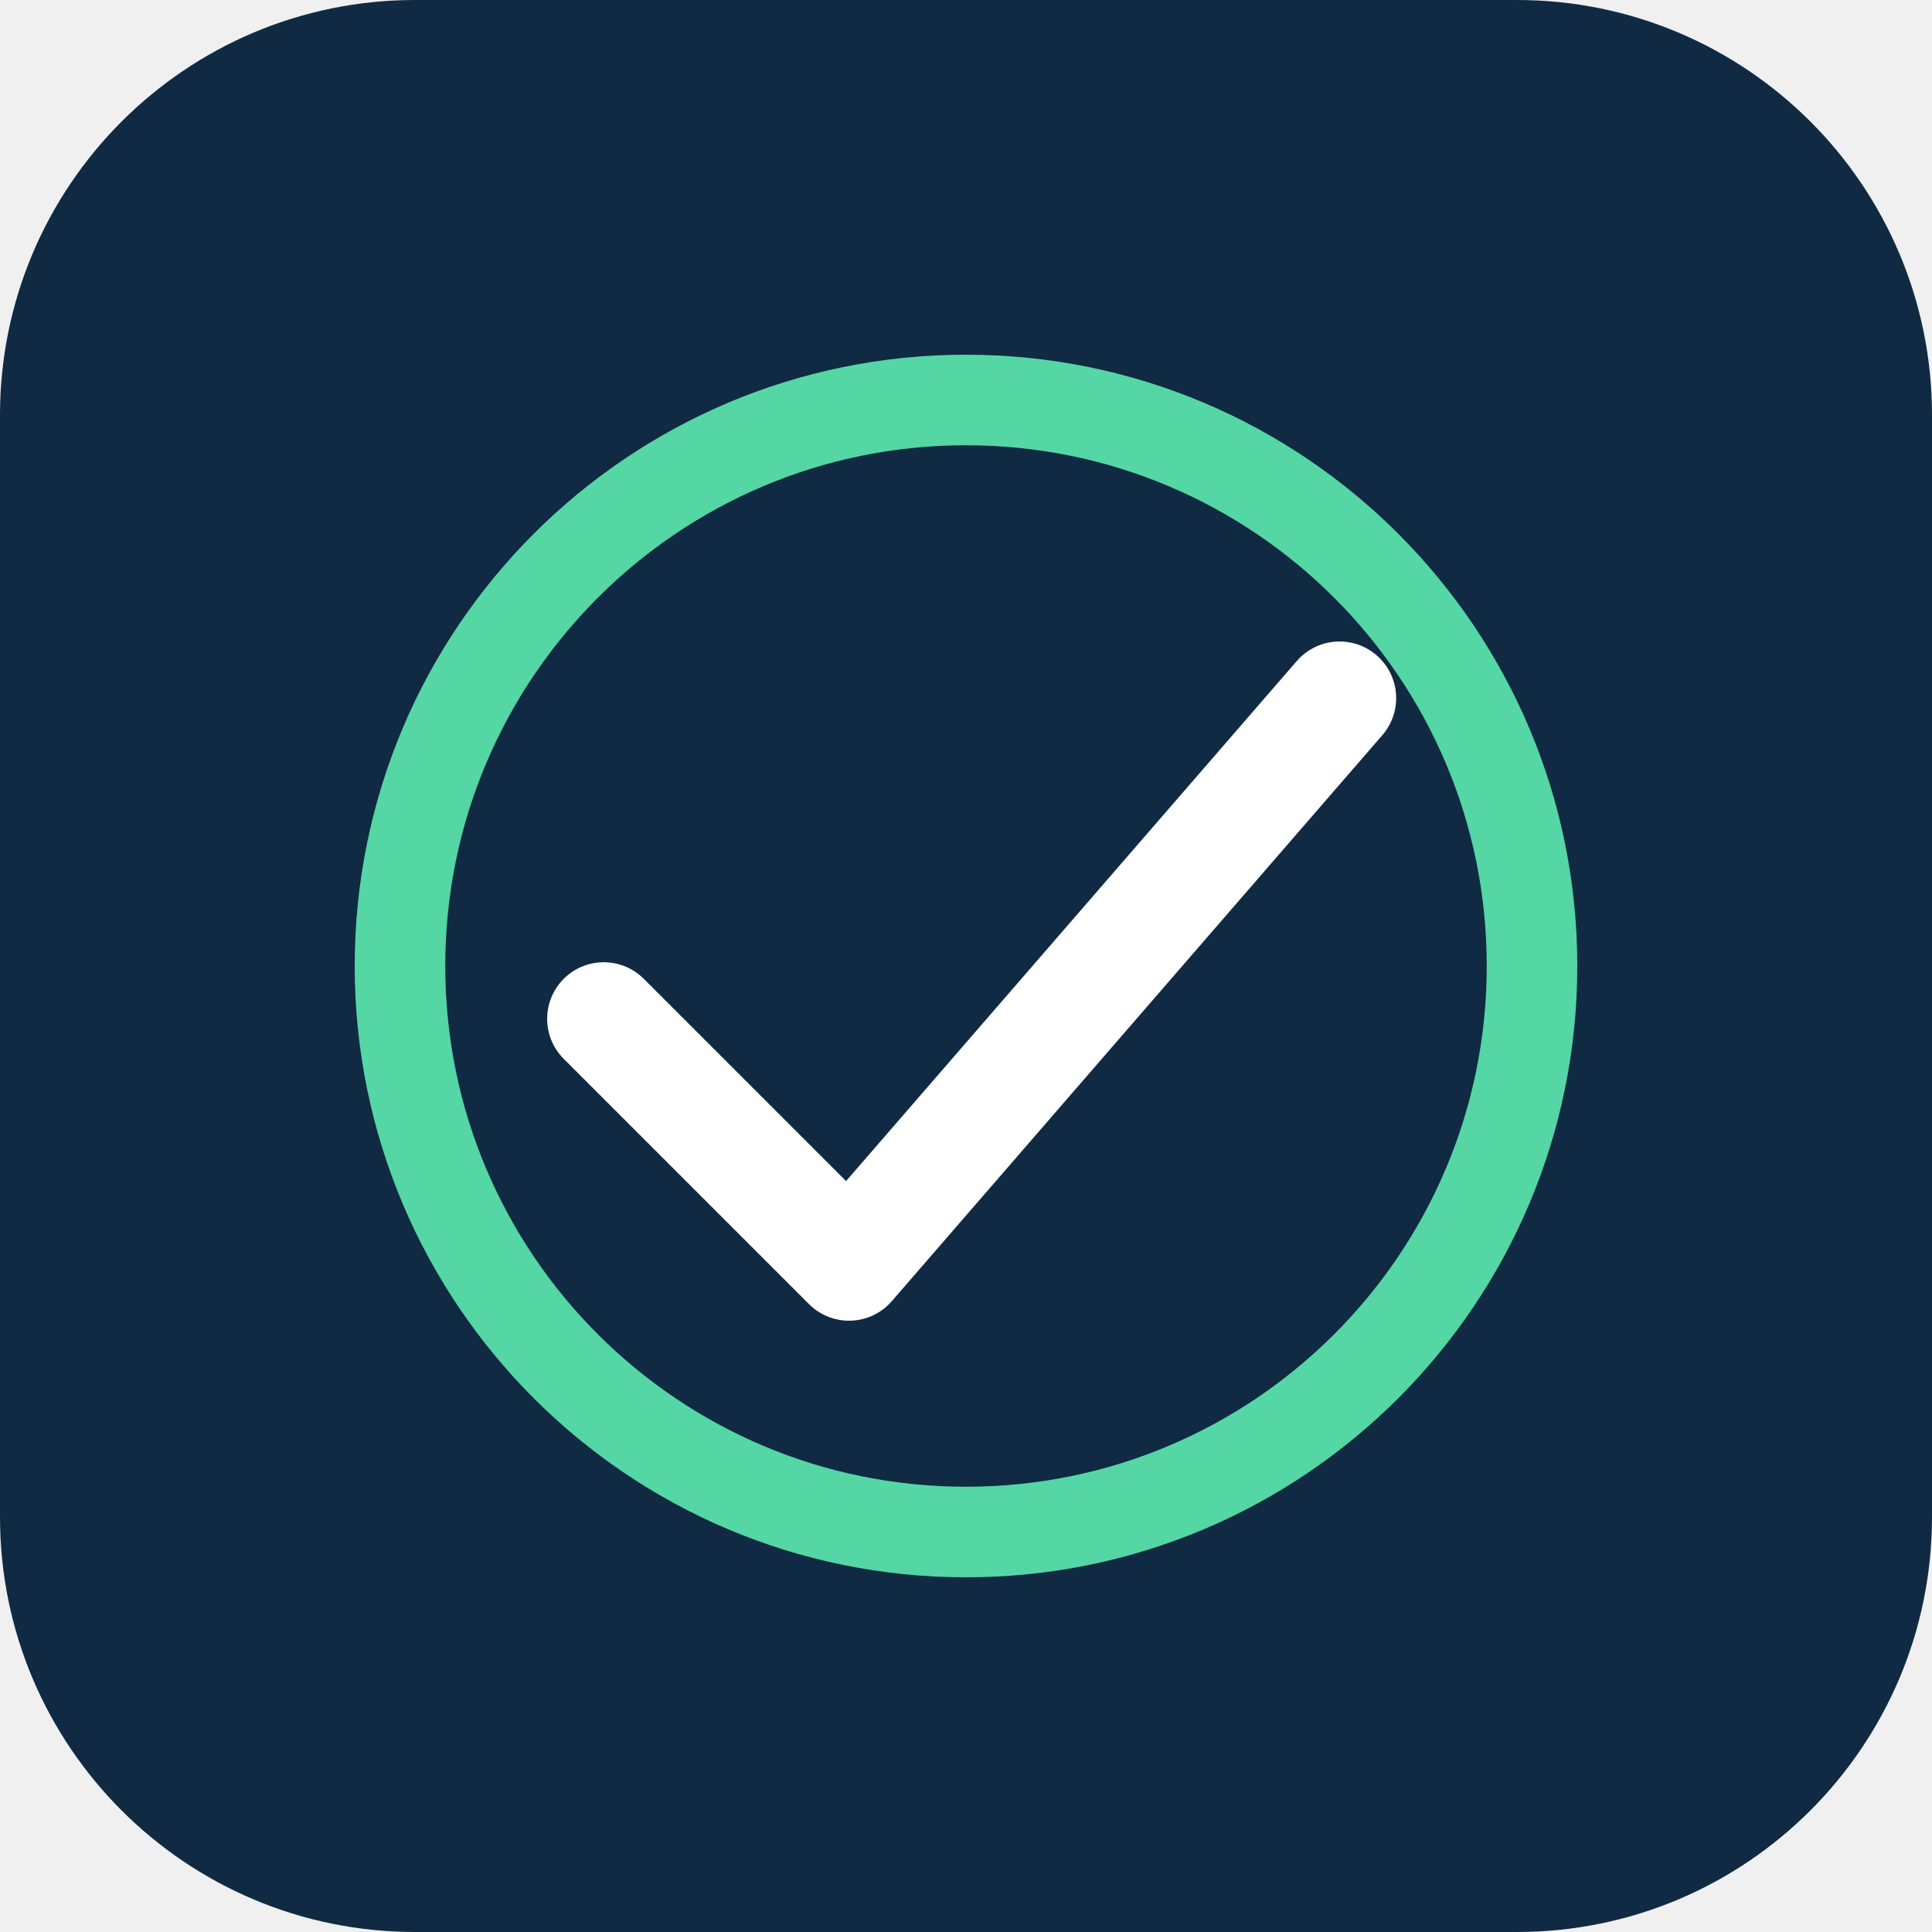
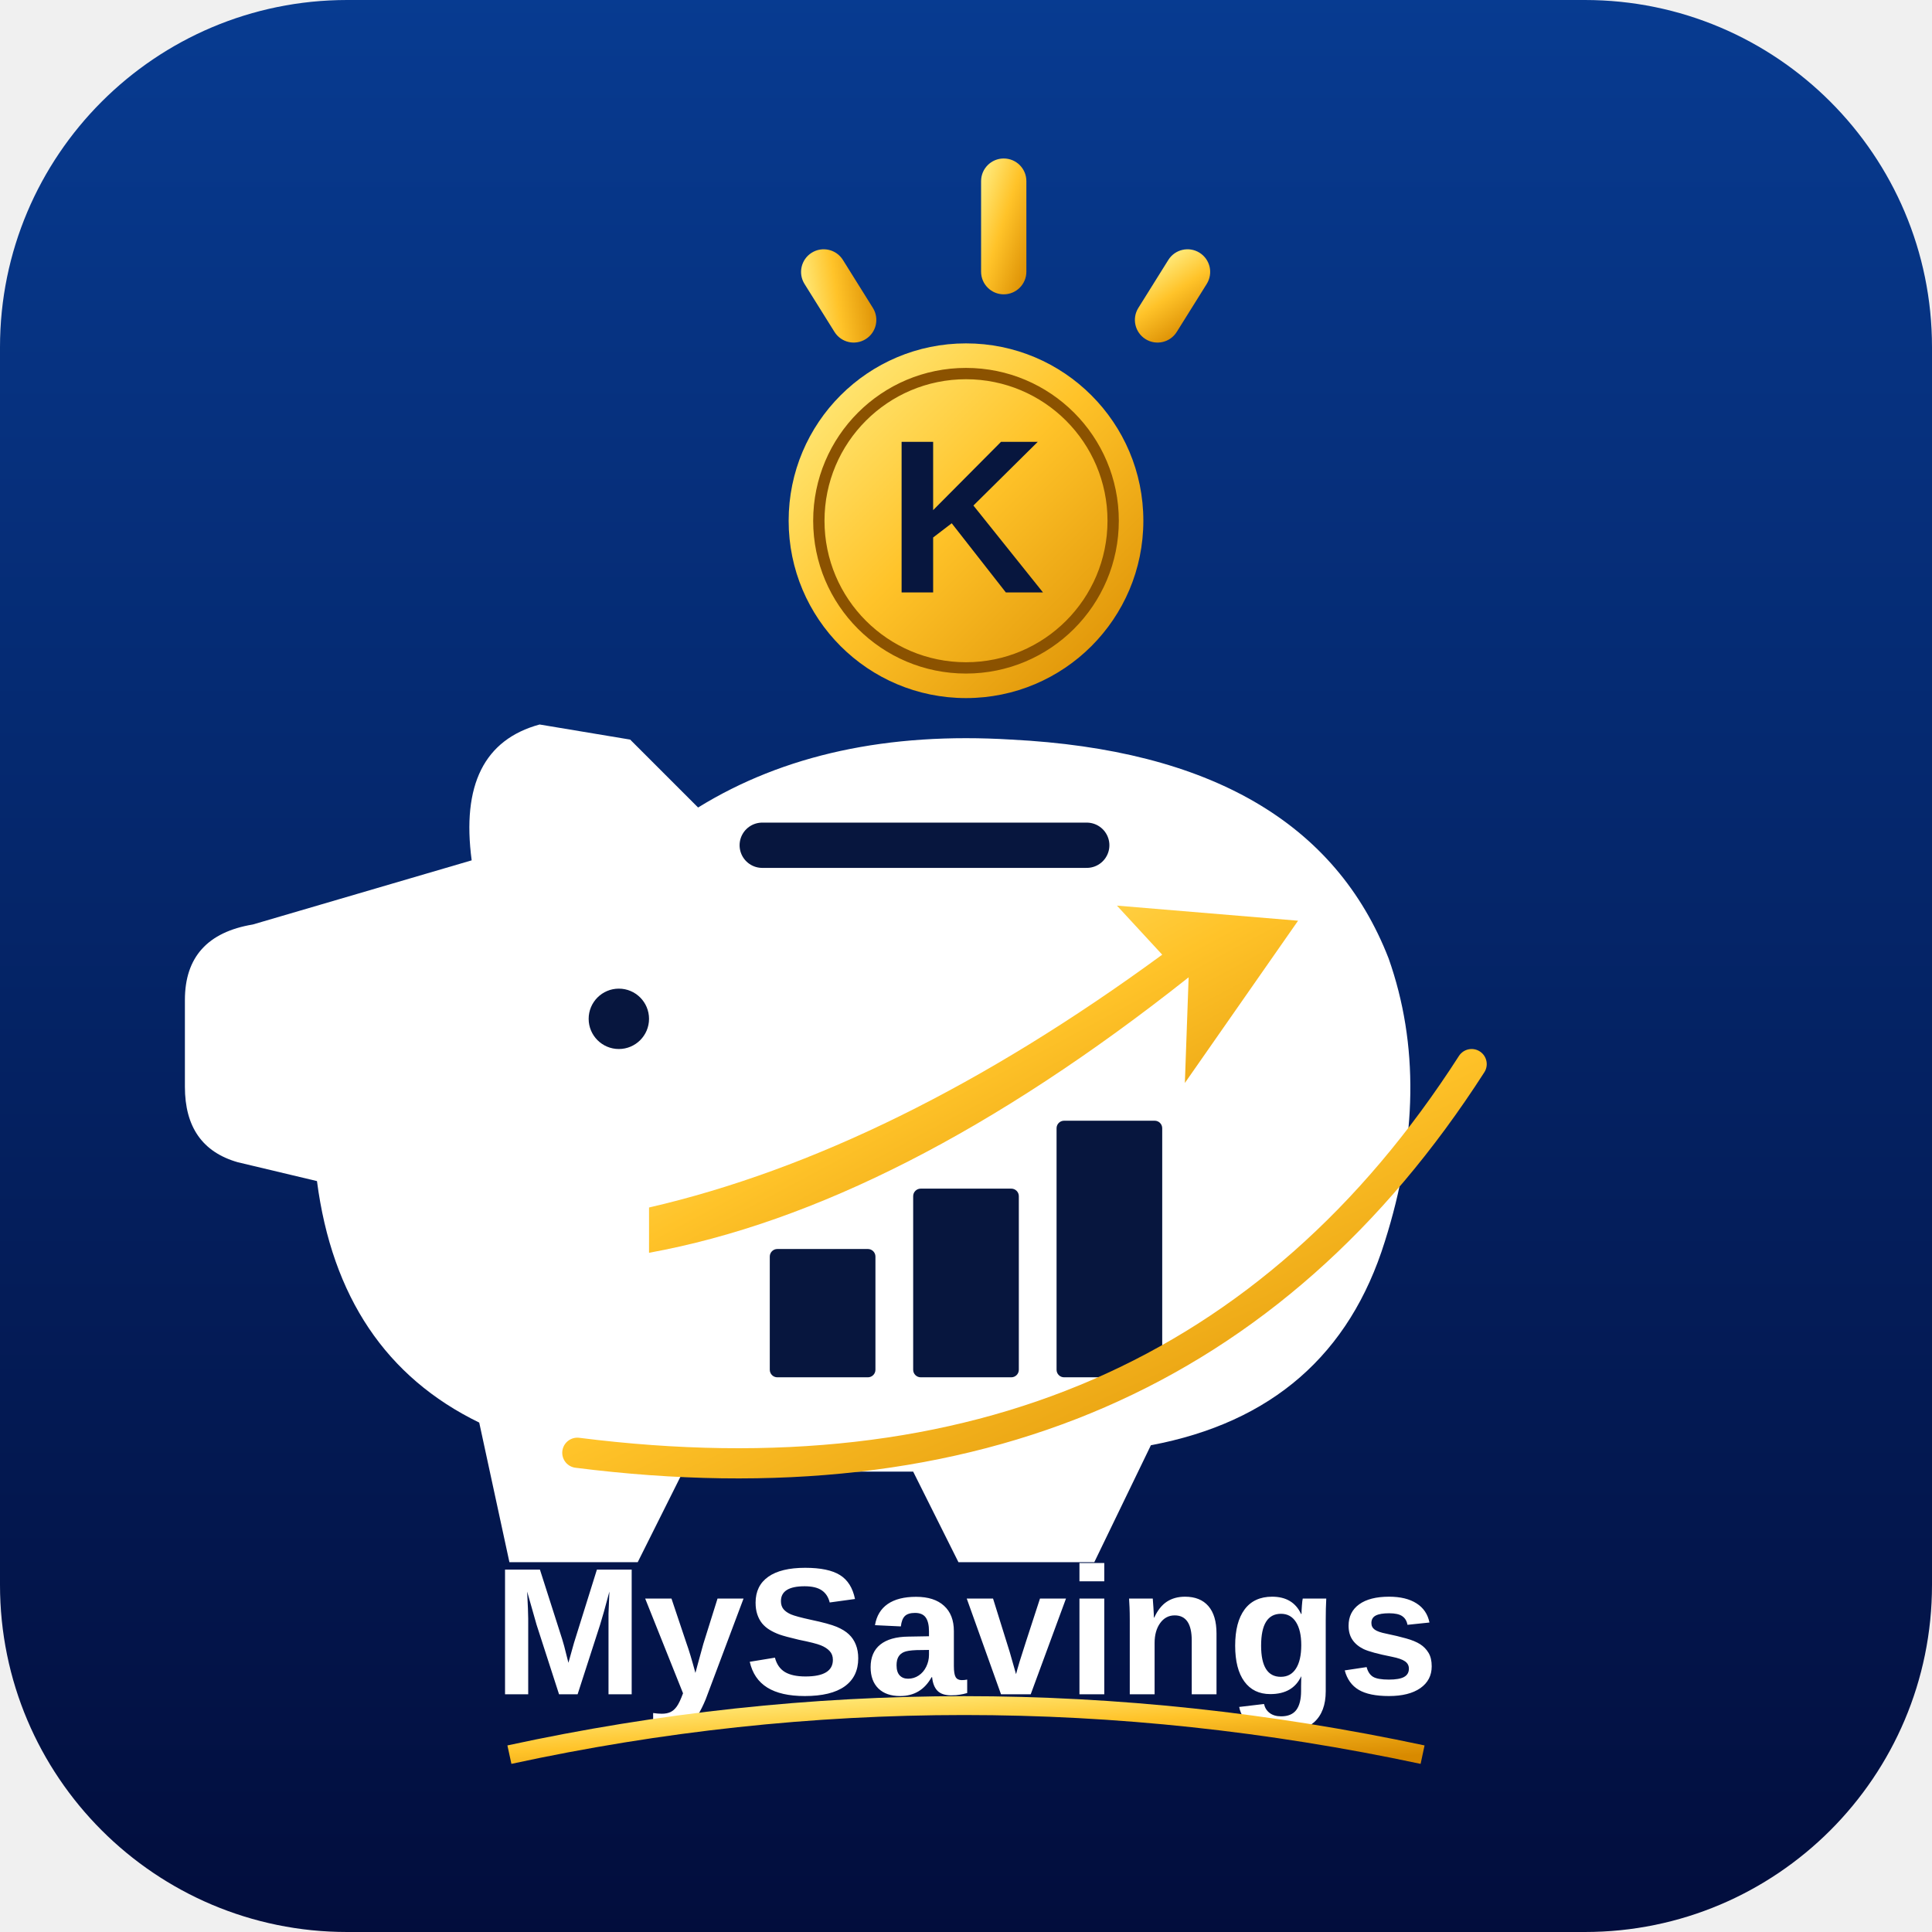
<svg xmlns="http://www.w3.org/2000/svg" viewBox="0 0 512 512">
-   <rect width="512" height="512" rx="110" fill="#102a43" />
-   <circle cx="256" cy="256" r="150" fill="none" stroke="#55d6a5" stroke-width="24" />
-   <path d="M160 270l65 65 130-150" fill="none" stroke="#fff" stroke-width="30" stroke-linecap="round" stroke-linejoin="round" />
+   <defs>
+     <linearGradient id="gold" x1="0" y1="0" x2="1" y2="1">
+       <stop stop-color="#fff18a" />
+       <stop offset=".48" stop-color="#ffc329" />
+       <stop offset="1" stop-color="#d88a00" />
+     </linearGradient>
+     <linearGradient id="blue" x2="0" y2="1">
+       <stop stop-color="#073b91" />
+       <stop offset="1" stop-color="#020d3c" />
+     </linearGradient>
+   </defs>
+   <rect width="512" height="512" rx="92" fill="url(#blue)" />
+   <g fill="url(#gold)">
+     <rect x="260" y="42" width="12" height="36" rx="6" />
+     <rect x="216" y="65" width="12" height="27" rx="6" transform="rotate(-32 222 78)" />
+     <rect x="305" y="65" width="12" height="27" rx="6" transform="rotate(32 311 78)" />
+     <circle cx="256" cy="138" r="47" />
+   </g>
+   <circle cx="256" cy="138" r="39" fill="none" stroke="#8b5200" stroke-width="3" />
+   <text x="256" y="157" text-anchor="middle" font-family="Arial,sans-serif" font-size="58" font-weight="900" fill="#07163e">K</text>
+   <g fill="#fff">
+     <path d="M125 228q-4-30 18-36l24 4 18 18q34-21 83-18 79 4 100 58 12 34-1 75-14 45-62 54l-15 31h-36l-12-24h-61l-12 24h-34l-8-37q-37-18-43-64l-21-5q-14-4-14-20v-23q0-17 18-20z" />
+   </g>
+   <path d="M202 224h86" stroke="#07163e" stroke-width="12" stroke-linecap="round" />
+   <circle cx="164" cy="270" r="8" fill="#07163e" />
+   <g fill="#07163e">
+     <rect x="204" y="331" width="28" height="34" rx="2" />
+     <rect x="242" y="315" width="28" height="50" rx="2" />
+     <rect x="280" y="297" width="28" height="68" rx="2" />
+   </g>
+   <path d="M172 332q66-12 143-73l-1 28 30-43-48-4 12 13q-71 52-136 67" fill="url(#gold)" />
+   <path d="M153 385q158 20 237-103" fill="none" stroke="url(#gold)" stroke-width="8" stroke-linecap="round" />
+   <text x="256" y="449" text-anchor="middle" font-family="Arial,sans-serif" font-size="48" font-weight="900" fill="#fff">MySavings</text>
+   <path d="M135 465q120-26 242 0" fill="none" stroke="url(#gold)" stroke-width="5" />
</svg>
